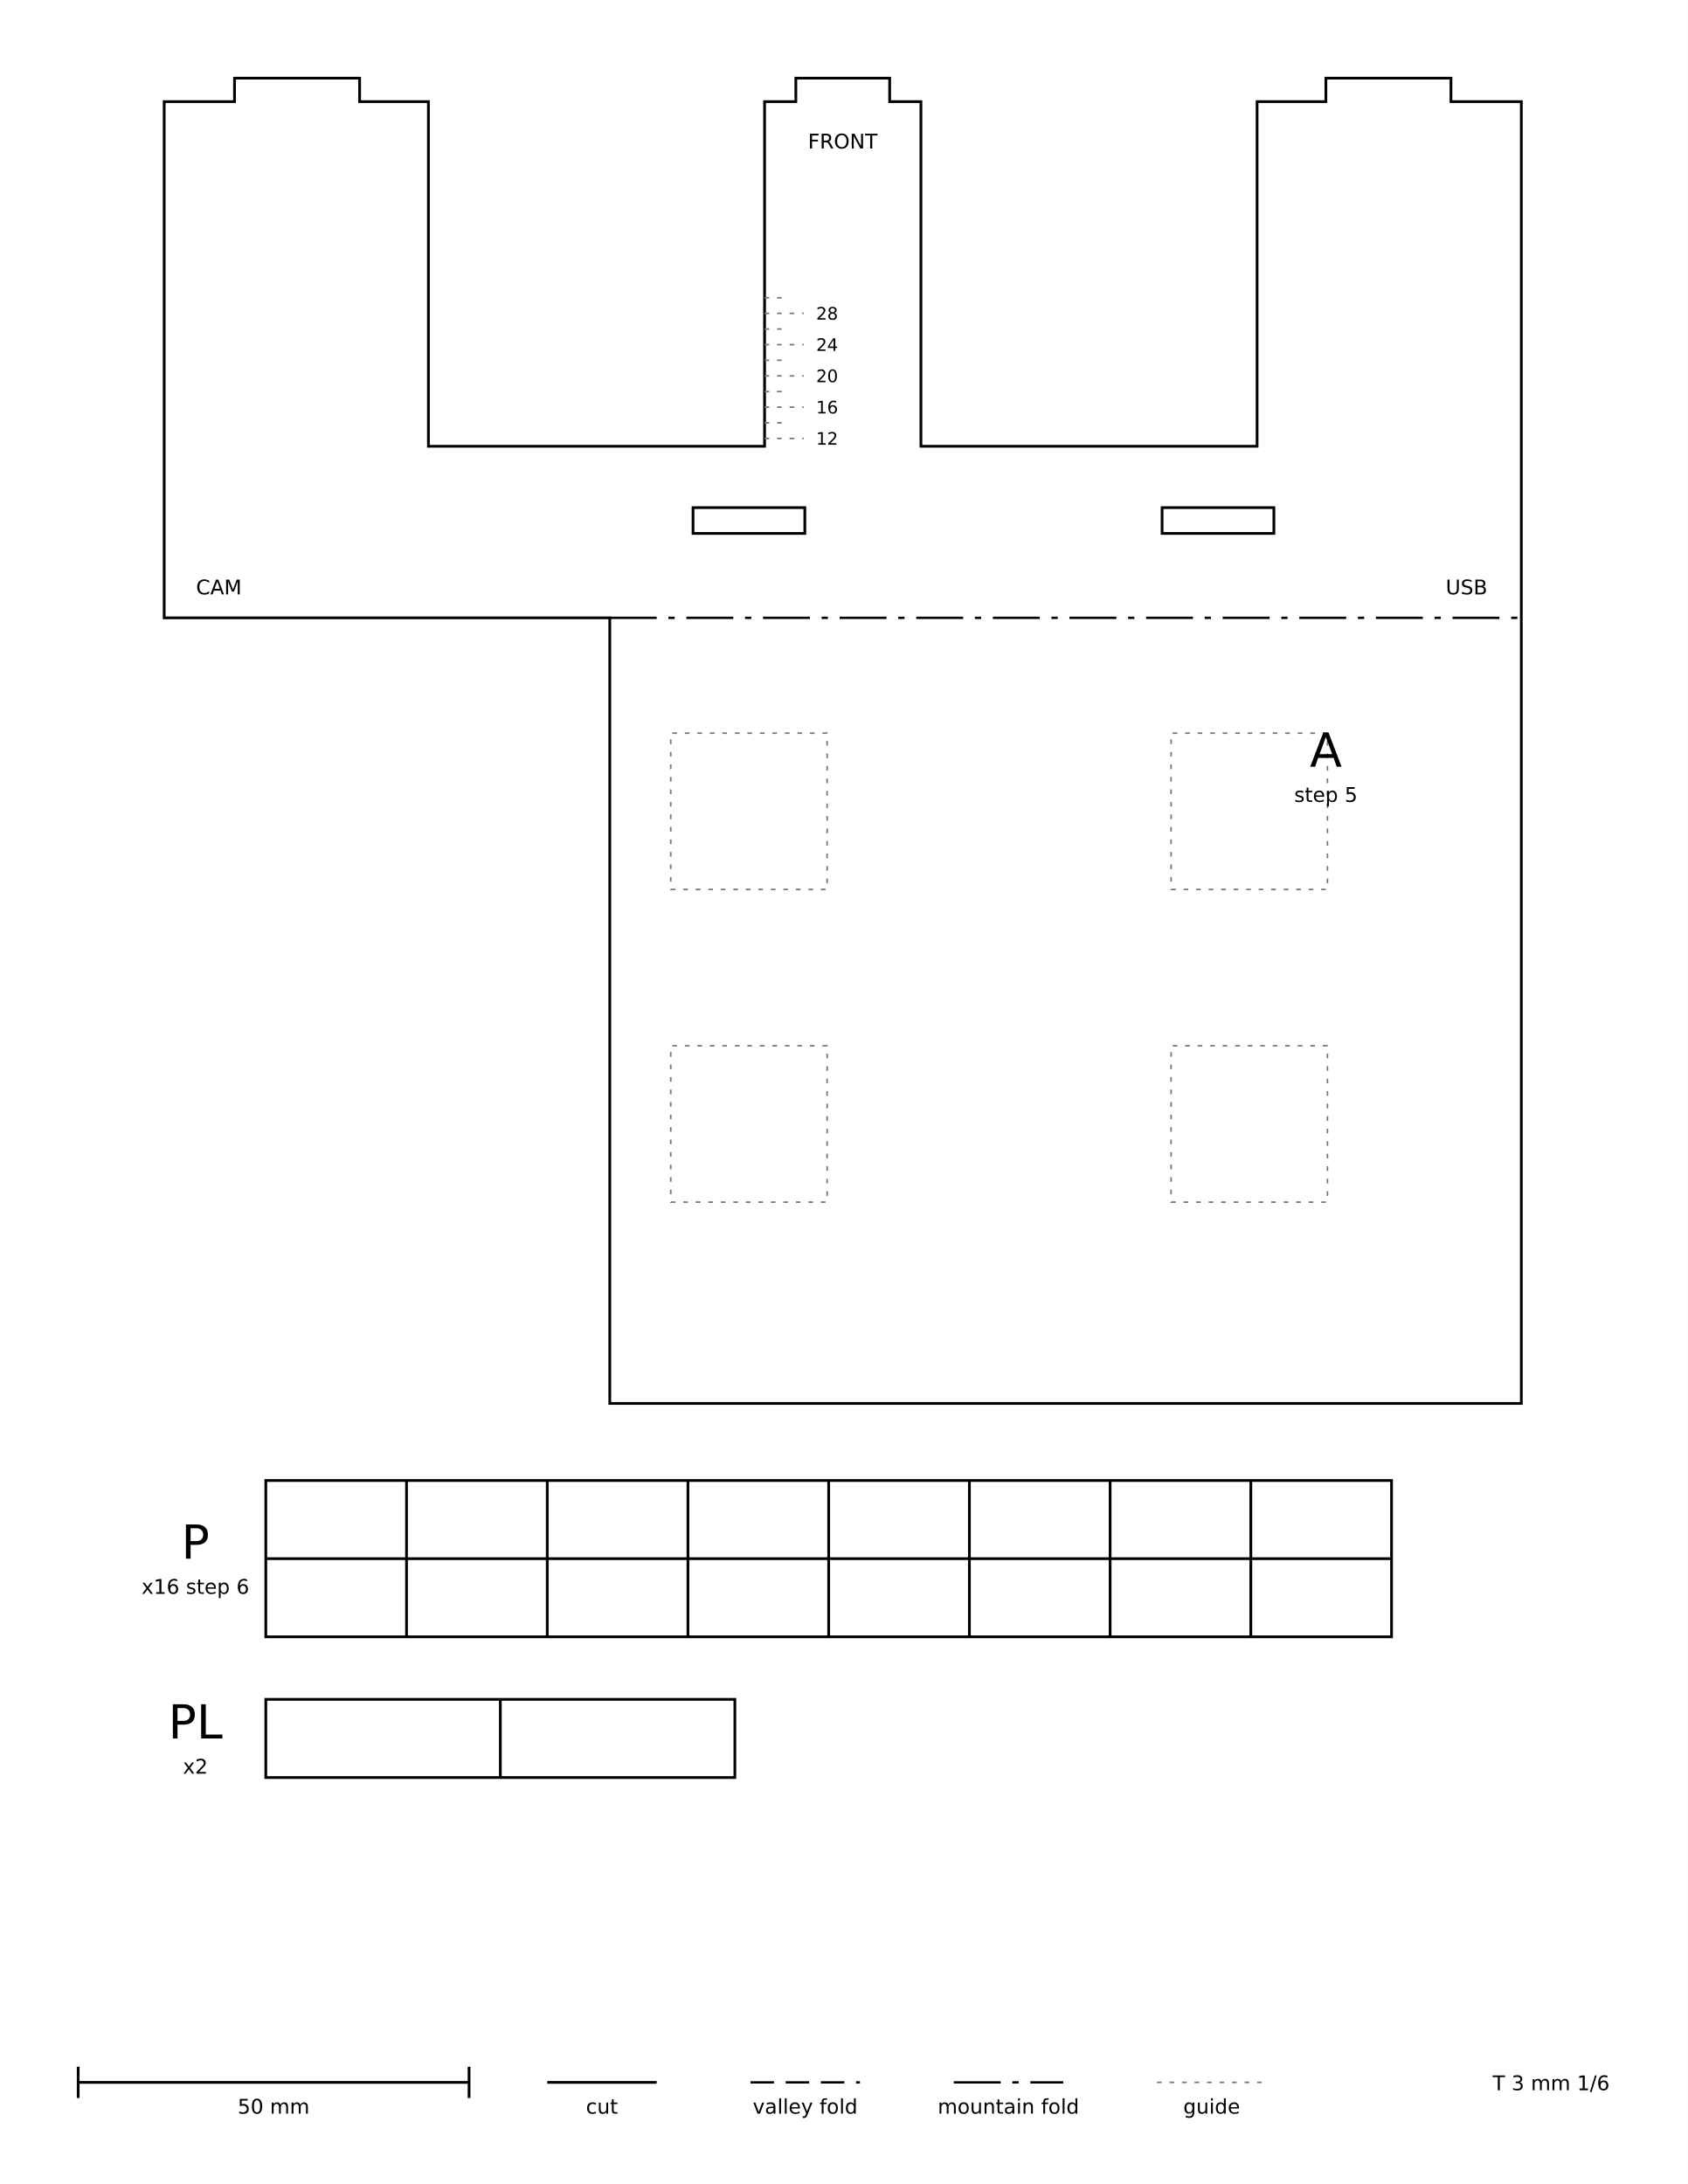
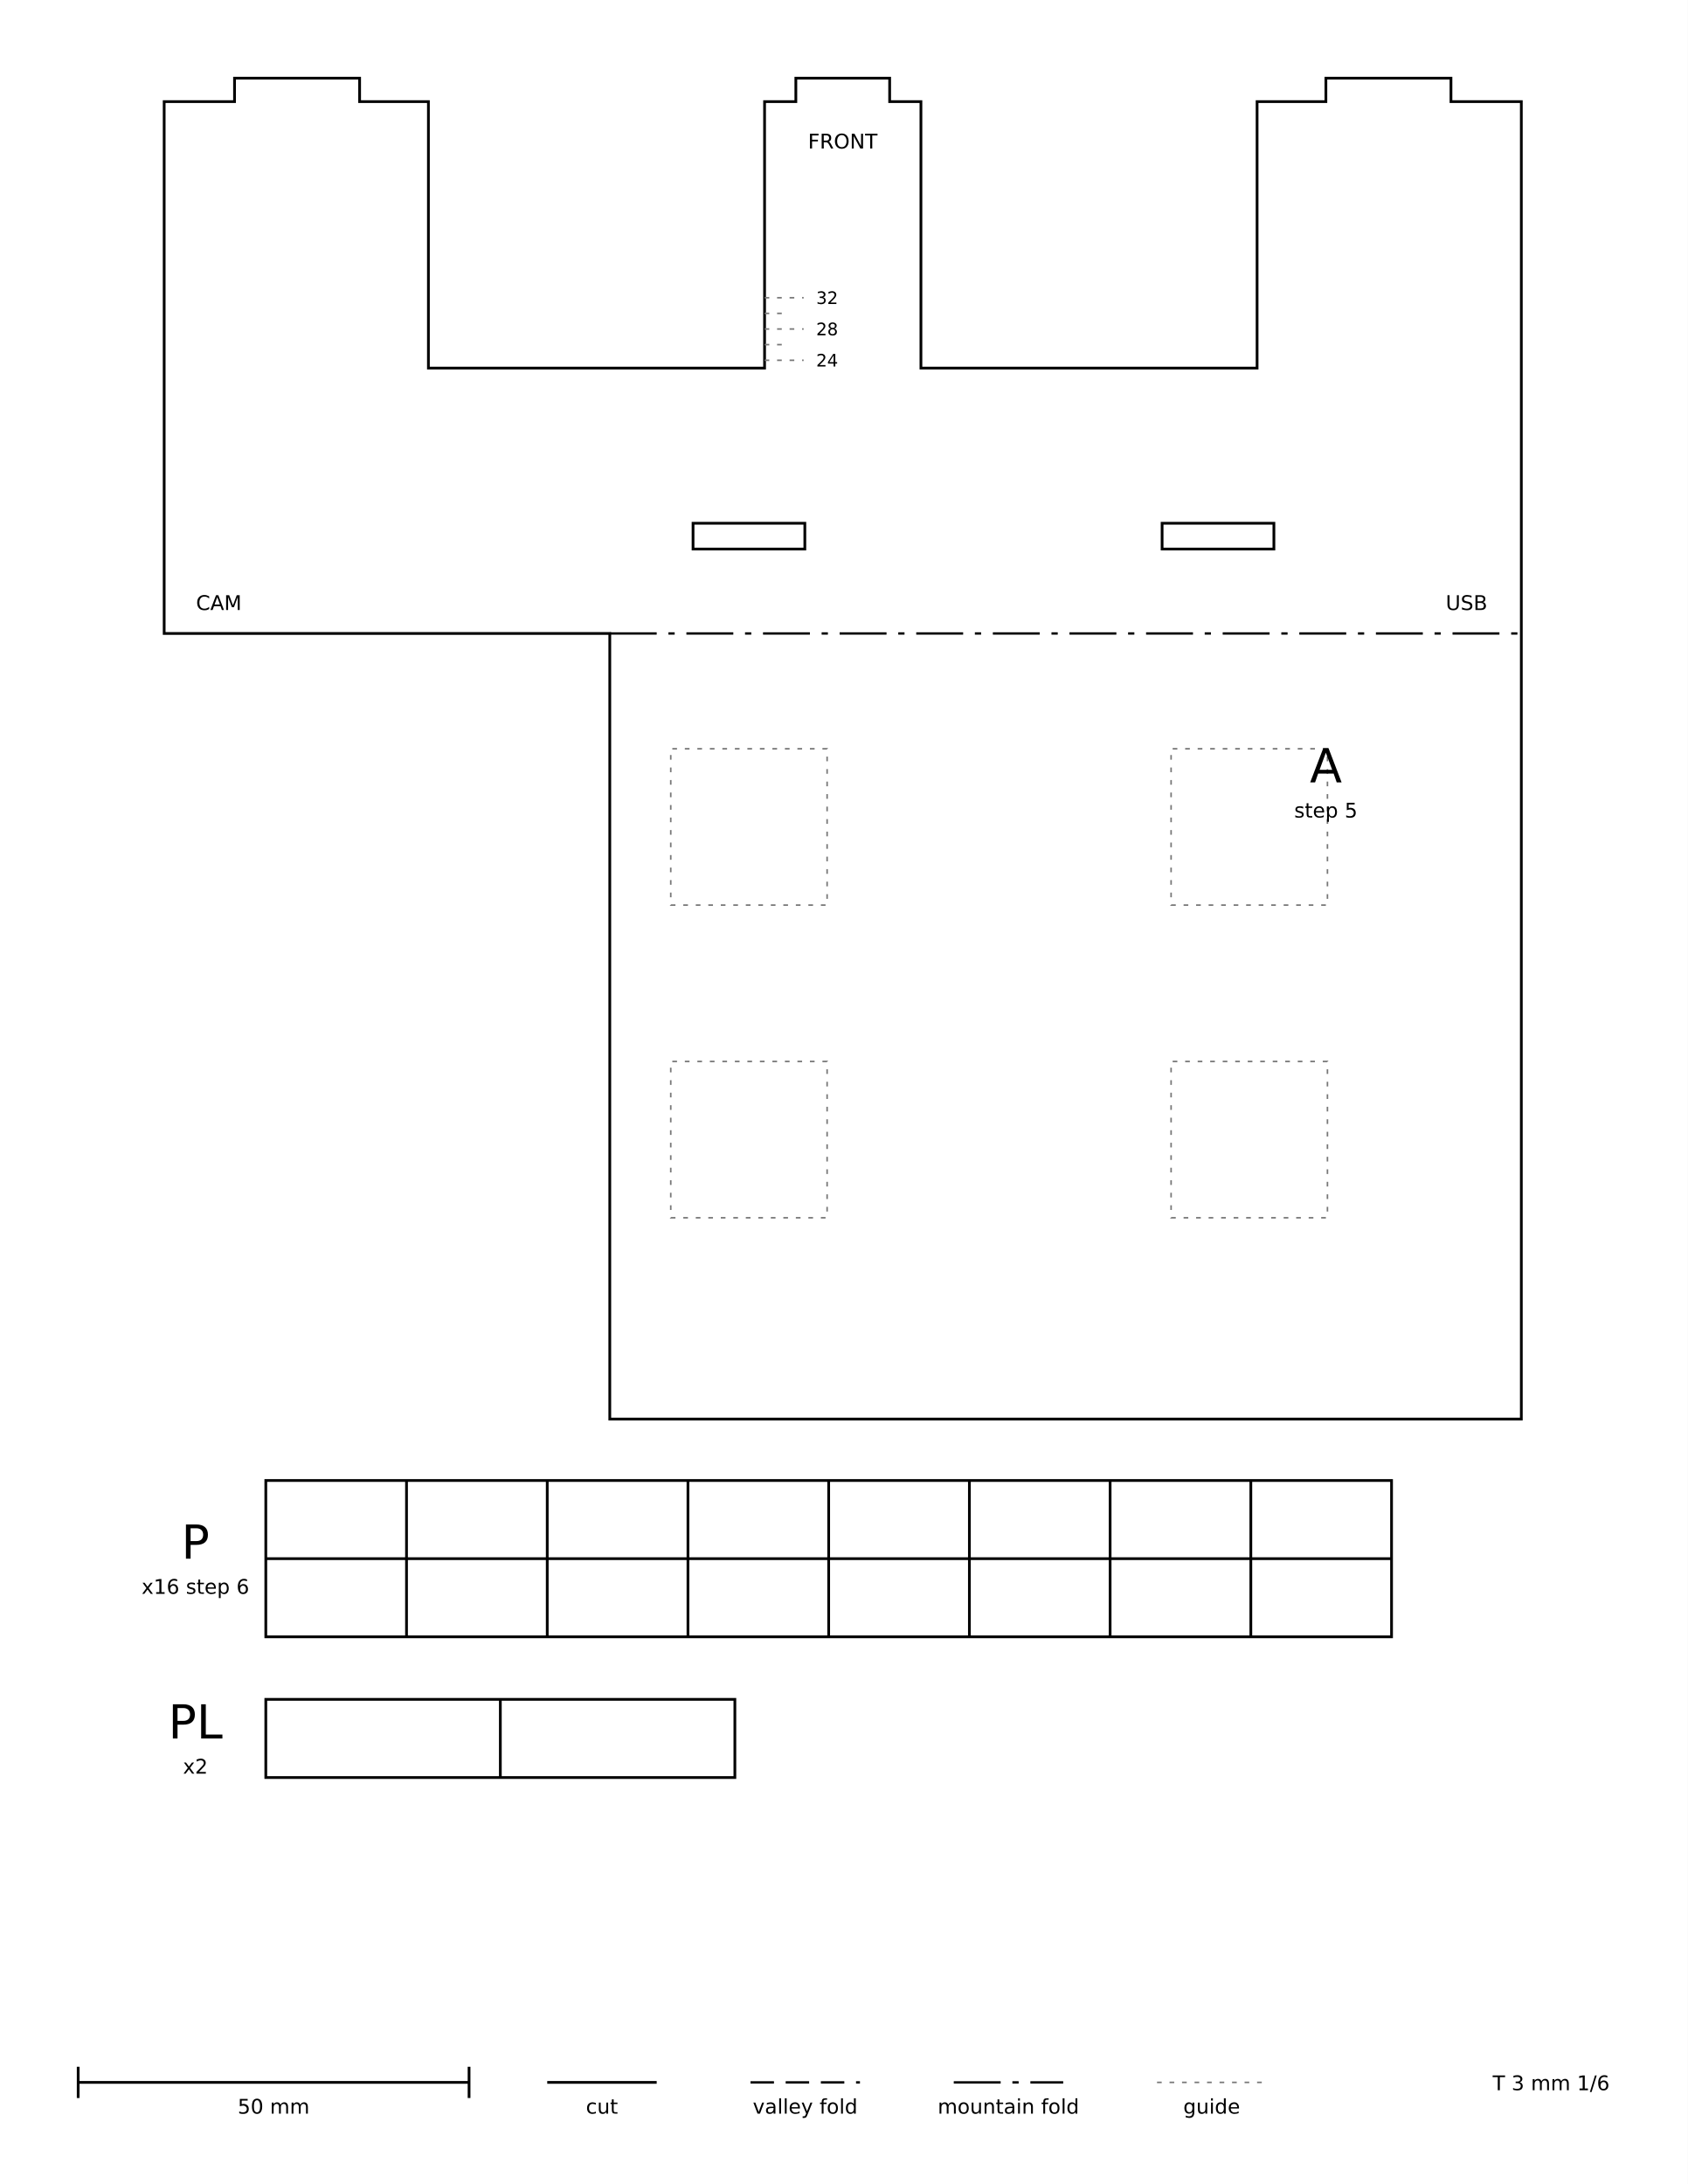
<svg xmlns="http://www.w3.org/2000/svg" width="215.9mm" height="279.4mm" viewBox="0 0 215.9 279.4">
  <rect width="215.9" height="279.4" fill="#fff" />
-   <path class="cut" fill="none" stroke="#000" stroke-width="0.35" d="M30.000,13.000 L30.000,10.000 L46.000,10.000 L46.000,13.000 L54.800,13.000 L54.800,57.090 L97.800,57.090 L97.800,13.000 L101.800,13.000 L101.800,10.000 L113.800,10.000 L113.800,13.000 L117.800,13.000 L117.800,57.090 L160.800,57.090 L160.800,13.000 L169.600,13.000 L169.600,10.000 L185.600,10.000 L185.600,13.000 L194.600,13.000 L194.600,79.040 L194.600,179.540 L78.000,179.540 L78.000,79.040 L21.000,79.040 L21.000,13.000 L30.000,13.000 Z" />
-   <path class="cut" fill="none" stroke="#000" stroke-width="0.35" d="M88.650,64.940 L88.650,68.240 L102.950,68.240 L102.950,64.940 L88.650,64.940 Z" />
-   <path class="cut" fill="none" stroke="#000" stroke-width="0.35" d="M162.950,64.940 L148.650,64.940 L148.650,68.240 L162.950,68.240 L162.950,64.940 Z" />
-   <path class="mountain" fill="none" stroke="#000" stroke-width="0.3" stroke-dasharray="6 1.5 0.8 1.5" d="M78.000,79.040 L194.600,79.040" />
-   <path class="guide" fill="none" stroke="#777" stroke-width="0.2" stroke-dasharray="0.6 1" d="M85.800,153.790 L105.800,153.790 L105.800,133.790 L85.800,133.790 L85.800,153.790 Z" />
-   <path class="guide" fill="none" stroke="#777" stroke-width="0.2" stroke-dasharray="0.6 1" d="M85.800,113.790 L105.800,113.790 L105.800,93.790 L85.800,93.790 L85.800,113.790 Z" />
-   <path class="guide" fill="none" stroke="#777" stroke-width="0.2" stroke-dasharray="0.6 1" d="M149.800,153.790 L169.800,153.790 L169.800,133.790 L149.800,133.790 L149.800,153.790 Z" />
-   <path class="guide" fill="none" stroke="#777" stroke-width="0.2" stroke-dasharray="0.6 1" d="M149.800,113.790 L169.800,113.790 L169.800,93.790 L149.800,93.790 L149.800,113.790 Z" />
-   <path class="guide" fill="none" stroke="#777" stroke-width="0.2" stroke-dasharray="0.6 1" d="M97.800,56.090 L102.800,56.090" />
-   <path class="guide" fill="none" stroke="#777" stroke-width="0.2" stroke-dasharray="0.6 1" d="M97.800,54.090 L100.300,54.090" />
-   <path class="guide" fill="none" stroke="#777" stroke-width="0.2" stroke-dasharray="0.6 1" d="M97.800,52.090 L102.800,52.090" />
-   <path class="guide" fill="none" stroke="#777" stroke-width="0.2" stroke-dasharray="0.6 1" d="M97.800,50.090 L100.300,50.090" />
-   <path class="guide" fill="none" stroke="#777" stroke-width="0.2" stroke-dasharray="0.6 1" d="M97.800,48.090 L102.800,48.090" />
-   <path class="guide" fill="none" stroke="#777" stroke-width="0.2" stroke-dasharray="0.6 1" d="M97.800,46.090 L100.300,46.090" />
-   <path class="guide" fill="none" stroke="#777" stroke-width="0.2" stroke-dasharray="0.6 1" d="M97.800,44.090 L102.800,44.090" />
-   <path class="guide" fill="none" stroke="#777" stroke-width="0.2" stroke-dasharray="0.6 1" d="M97.800,42.090 L100.300,42.090" />
-   <path class="guide" fill="none" stroke="#777" stroke-width="0.2" stroke-dasharray="0.6 1" d="M97.800,40.090 L102.800,40.090" />
-   <path class="guide" fill="none" stroke="#777" stroke-width="0.2" stroke-dasharray="0.6 1" d="M97.800,38.090 L100.300,38.090" />
+   <path class="cut" fill="none" stroke="#000" stroke-width="0.35" d="M30.000,13.000 L30.000,10.000 L46.000,10.000 L46.000,13.000 L54.800,13.000 L54.800,47.090 L97.800,47.090 L97.800,13.000 L101.800,13.000 L101.800,10.000 L113.800,10.000 L113.800,13.000 L117.800,13.000 L117.800,47.090 L160.800,47.090 L160.800,13.000 L169.600,13.000 L169.600,10.000 L185.600,10.000 L185.600,13.000 L194.600,13.000 L194.600,81.040 L194.600,181.540 L78.000,181.540 L78.000,81.040 L21.000,81.040 L21.000,13.000 L30.000,13.000 Z" />
+   <path class="cut" fill="none" stroke="#000" stroke-width="0.35" d="M88.650,66.940 L88.650,70.240 L102.950,70.240 L102.950,66.940 L88.650,66.940 Z" />
+   <path class="cut" fill="none" stroke="#000" stroke-width="0.35" d="M162.950,66.940 L148.650,66.940 L148.650,70.240 L162.950,70.240 L162.950,66.940 Z" />
+   <path class="mountain" fill="none" stroke="#000" stroke-width="0.3" stroke-dasharray="6 1.5 0.8 1.5" d="M78.000,81.040 L194.600,81.040" />
+   <path class="guide" fill="none" stroke="#777" stroke-width="0.2" stroke-dasharray="0.6 1" d="M85.800,155.790 L105.800,155.790 L105.800,135.790 L85.800,135.790 L85.800,155.790 Z" />
+   <path class="guide" fill="none" stroke="#777" stroke-width="0.2" stroke-dasharray="0.6 1" d="M85.800,115.790 L105.800,115.790 L105.800,95.790 L85.800,95.790 L85.800,115.790 Z" />
+   <path class="guide" fill="none" stroke="#777" stroke-width="0.2" stroke-dasharray="0.6 1" d="M149.800,155.790 L169.800,155.790 L169.800,135.790 L149.800,135.790 L149.800,155.790 Z" />
+   <path class="guide" fill="none" stroke="#777" stroke-width="0.2" stroke-dasharray="0.6 1" d="M149.800,115.790 L169.800,115.790 L169.800,95.790 L149.800,95.790 L149.800,115.790 Z" />
+   <path class="guide" fill="none" stroke="#777" stroke-width="0.2" stroke-dasharray="0.6 1" d="M97.800,46.090 L102.800,46.090" />
+   <path class="guide" fill="none" stroke="#777" stroke-width="0.2" stroke-dasharray="0.6 1" d="M97.800,44.090 L100.300,44.090" />
+   <path class="guide" fill="none" stroke="#777" stroke-width="0.2" stroke-dasharray="0.6 1" d="M97.800,42.090 L102.800,42.090" />
+   <path class="guide" fill="none" stroke="#777" stroke-width="0.2" stroke-dasharray="0.6 1" d="M97.800,40.090 L100.300,40.090" />
+   <path class="guide" fill="none" stroke="#777" stroke-width="0.2" stroke-dasharray="0.6 1" d="M97.800,38.090 L102.800,38.090" />
  <path class="cut" fill="none" stroke="#000" stroke-width="0.35" d="M88.000,209.400 L70.000,209.400 L52.000,209.400 L34.000,209.400 L34.000,199.400 L34.000,189.400 L52.000,189.400 L70.000,189.400 L88.000,189.400 L106.000,189.400 L124.000,189.400 L142.000,189.400 L160.000,189.400 L178.000,189.400 L178.000,199.400 L178.000,209.400 L160.000,209.400 L142.000,209.400 L124.000,209.400 L106.000,209.400 L88.000,209.400 Z" />
  <path class="cut" fill="none" stroke="#000" stroke-width="0.35" d="M52.000,209.400 L52.000,189.400" />
  <path class="cut" fill="none" stroke="#000" stroke-width="0.35" d="M70.000,209.400 L70.000,189.400" />
  <path class="cut" fill="none" stroke="#000" stroke-width="0.35" d="M88.000,209.400 L88.000,189.400" />
  <path class="cut" fill="none" stroke="#000" stroke-width="0.35" d="M106.000,209.400 L106.000,189.400" />
  <path class="cut" fill="none" stroke="#000" stroke-width="0.35" d="M124.000,209.400 L124.000,189.400" />
  <path class="cut" fill="none" stroke="#000" stroke-width="0.35" d="M142.000,209.400 L142.000,189.400" />
  <path class="cut" fill="none" stroke="#000" stroke-width="0.35" d="M160.000,209.400 L160.000,189.400" />
  <path class="cut" fill="none" stroke="#000" stroke-width="0.35" d="M34.000,199.400 L178.000,199.400" />
  <path class="cut" fill="none" stroke="#000" stroke-width="0.35" d="M34.000,227.400 L34.000,217.400 L64.000,217.400 L94.000,217.400 L94.000,227.400 L64.000,227.400 L34.000,227.400 Z" />
  <path class="cut" fill="none" stroke="#000" stroke-width="0.35" d="M64.000,227.400 L64.000,217.400" />
-   <text x="169.60" y="98.09" font-size="6" text-anchor="middle" font-family="DejaVu Sans, Liberation Sans, Arial, sans-serif">A</text>
-   <text x="169.60" y="102.59" font-size="2.6" text-anchor="middle" font-family="DejaVu Sans, Liberation Sans, Arial, sans-serif">step 5</text>
-   <text x="105.80" y="56.89" font-size="2.2" text-anchor="middle" font-family="DejaVu Sans, Liberation Sans, Arial, sans-serif">12</text>
-   <text x="105.80" y="52.89" font-size="2.2" text-anchor="middle" font-family="DejaVu Sans, Liberation Sans, Arial, sans-serif">16</text>
-   <text x="105.80" y="48.89" font-size="2.2" text-anchor="middle" font-family="DejaVu Sans, Liberation Sans, Arial, sans-serif">20</text>
-   <text x="105.80" y="44.89" font-size="2.2" text-anchor="middle" font-family="DejaVu Sans, Liberation Sans, Arial, sans-serif">24</text>
-   <text x="105.80" y="40.89" font-size="2.2" text-anchor="middle" font-family="DejaVu Sans, Liberation Sans, Arial, sans-serif">28</text>
+   <text x="169.60" y="100.09" font-size="6" text-anchor="middle" font-family="DejaVu Sans, Liberation Sans, Arial, sans-serif">A</text>
+   <text x="169.60" y="104.59" font-size="2.6" text-anchor="middle" font-family="DejaVu Sans, Liberation Sans, Arial, sans-serif">step 5</text>
+   <text x="105.80" y="46.89" font-size="2.2" text-anchor="middle" font-family="DejaVu Sans, Liberation Sans, Arial, sans-serif">24</text>
+   <text x="105.80" y="42.89" font-size="2.2" text-anchor="middle" font-family="DejaVu Sans, Liberation Sans, Arial, sans-serif">28</text>
+   <text x="105.80" y="38.89" font-size="2.2" text-anchor="middle" font-family="DejaVu Sans, Liberation Sans, Arial, sans-serif">32</text>
  <text x="107.80" y="19.00" font-size="2.6" text-anchor="middle" font-family="DejaVu Sans, Liberation Sans, Arial, sans-serif">FRONT</text>
-   <text x="28.00" y="76.04" font-size="2.6" text-anchor="middle" font-family="DejaVu Sans, Liberation Sans, Arial, sans-serif">CAM</text>
-   <text x="187.60" y="76.04" font-size="2.6" text-anchor="middle" font-family="DejaVu Sans, Liberation Sans, Arial, sans-serif">USB</text>
+   <text x="28.00" y="78.04" font-size="2.6" text-anchor="middle" font-family="DejaVu Sans, Liberation Sans, Arial, sans-serif">CAM</text>
+   <text x="187.60" y="78.04" font-size="2.6" text-anchor="middle" font-family="DejaVu Sans, Liberation Sans, Arial, sans-serif">USB</text>
  <text x="25.00" y="199.40" font-size="6" text-anchor="middle" font-family="DejaVu Sans, Liberation Sans, Arial, sans-serif">P</text>
  <text x="25.00" y="203.90" font-size="2.6" text-anchor="middle" font-family="DejaVu Sans, Liberation Sans, Arial, sans-serif">x16  step 6</text>
  <text x="25.00" y="222.40" font-size="6" text-anchor="middle" font-family="DejaVu Sans, Liberation Sans, Arial, sans-serif">PL</text>
  <text x="25.00" y="226.90" font-size="2.6" text-anchor="middle" font-family="DejaVu Sans, Liberation Sans, Arial, sans-serif">x2</text>
  <path id="p1-scale" class="scale" fill="none" stroke="#000" stroke-width="0.35" d="M10.0,266.4 L60.0,266.4" />
  <path fill="none" stroke="#000" stroke-width="0.35" d="M10.0,264.4 L10.0,268.4" />
  <path fill="none" stroke="#000" stroke-width="0.35" d="M60.0,264.4 L60.0,268.4" />
  <text x="35.0" y="270.4" font-size="2.6" text-anchor="middle" font-family="DejaVu Sans, Liberation Sans, Arial, sans-serif">50 mm</text>
  <path fill="none" stroke="#000" stroke-width="0.35" d="M70.0,266.4 L84.0,266.4" />
  <text x="77.0" y="270.4" font-size="2.6" text-anchor="middle" font-family="DejaVu Sans, Liberation Sans, Arial, sans-serif">cut</text>
  <path fill="none" stroke="#000" stroke-width="0.3" stroke-dasharray="3 1.5" d="M96.0,266.4 L110.0,266.4" />
  <text x="103.0" y="270.4" font-size="2.6" text-anchor="middle" font-family="DejaVu Sans, Liberation Sans, Arial, sans-serif">valley fold</text>
  <path fill="none" stroke="#000" stroke-width="0.3" stroke-dasharray="6 1.5 0.8 1.5" d="M122.0,266.4 L136.0,266.4" />
  <text x="129.0" y="270.4" font-size="2.6" text-anchor="middle" font-family="DejaVu Sans, Liberation Sans, Arial, sans-serif">mountain fold</text>
  <path fill="none" stroke="#777" stroke-width="0.2" stroke-dasharray="0.6 1" d="M148.0,266.4 L162.0,266.4" />
  <text x="155.0" y="270.4" font-size="2.6" text-anchor="middle" font-family="DejaVu Sans, Liberation Sans, Arial, sans-serif">guide</text>
  <text x="205.9" y="267.4" font-size="2.6" text-anchor="end" font-family="DejaVu Sans, Liberation Sans, Arial, sans-serif">T 3 mm   1/6</text>
</svg>
